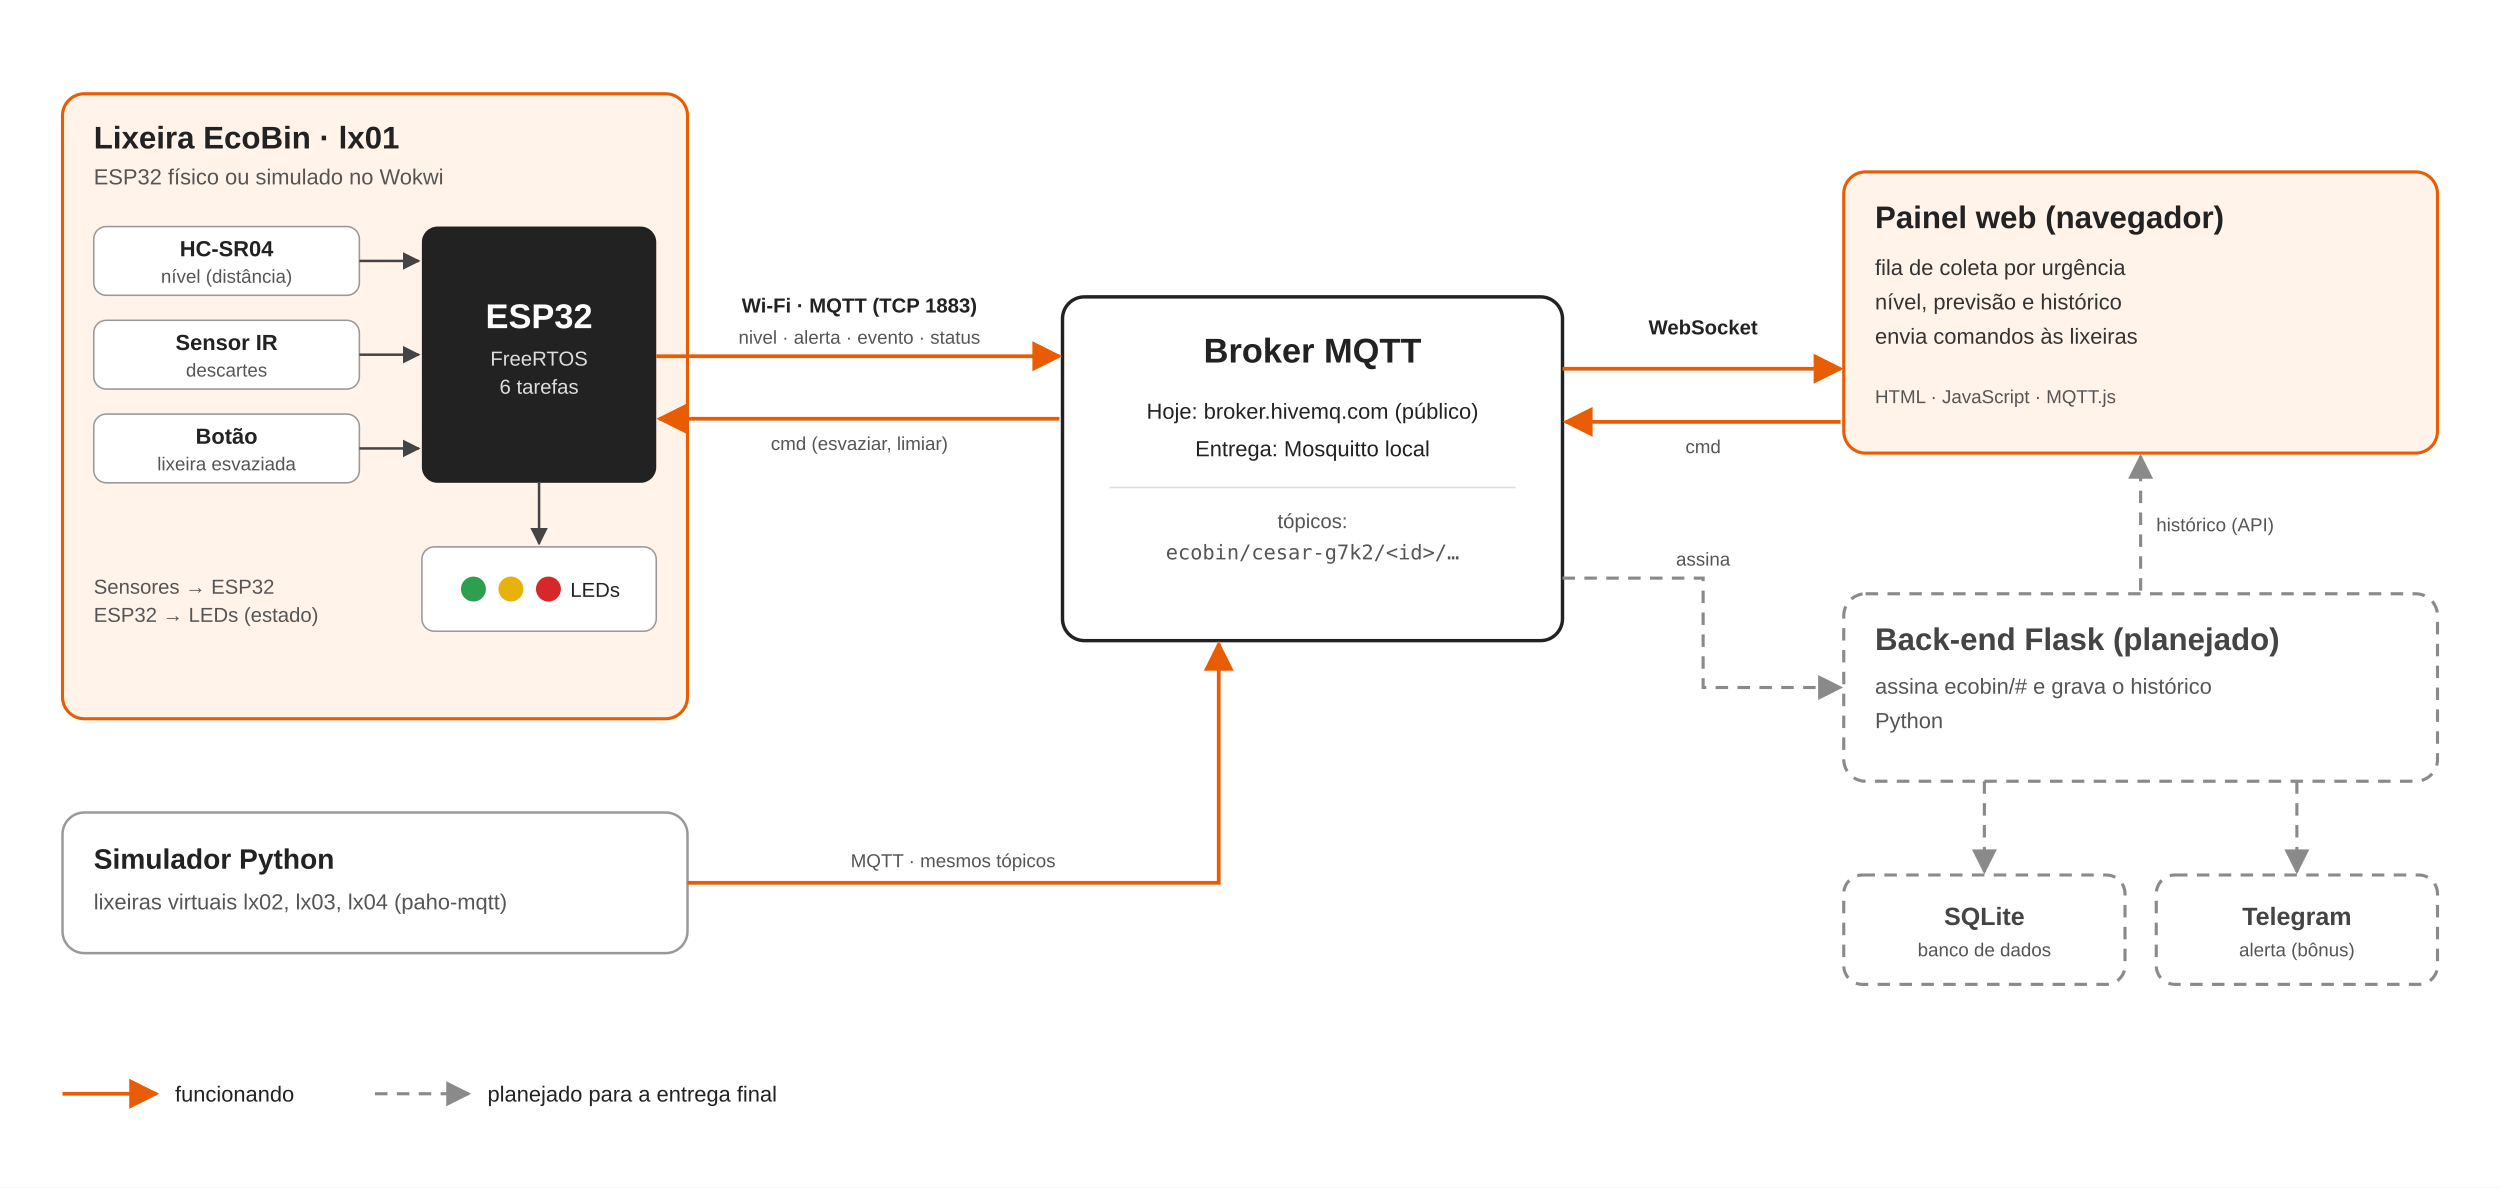
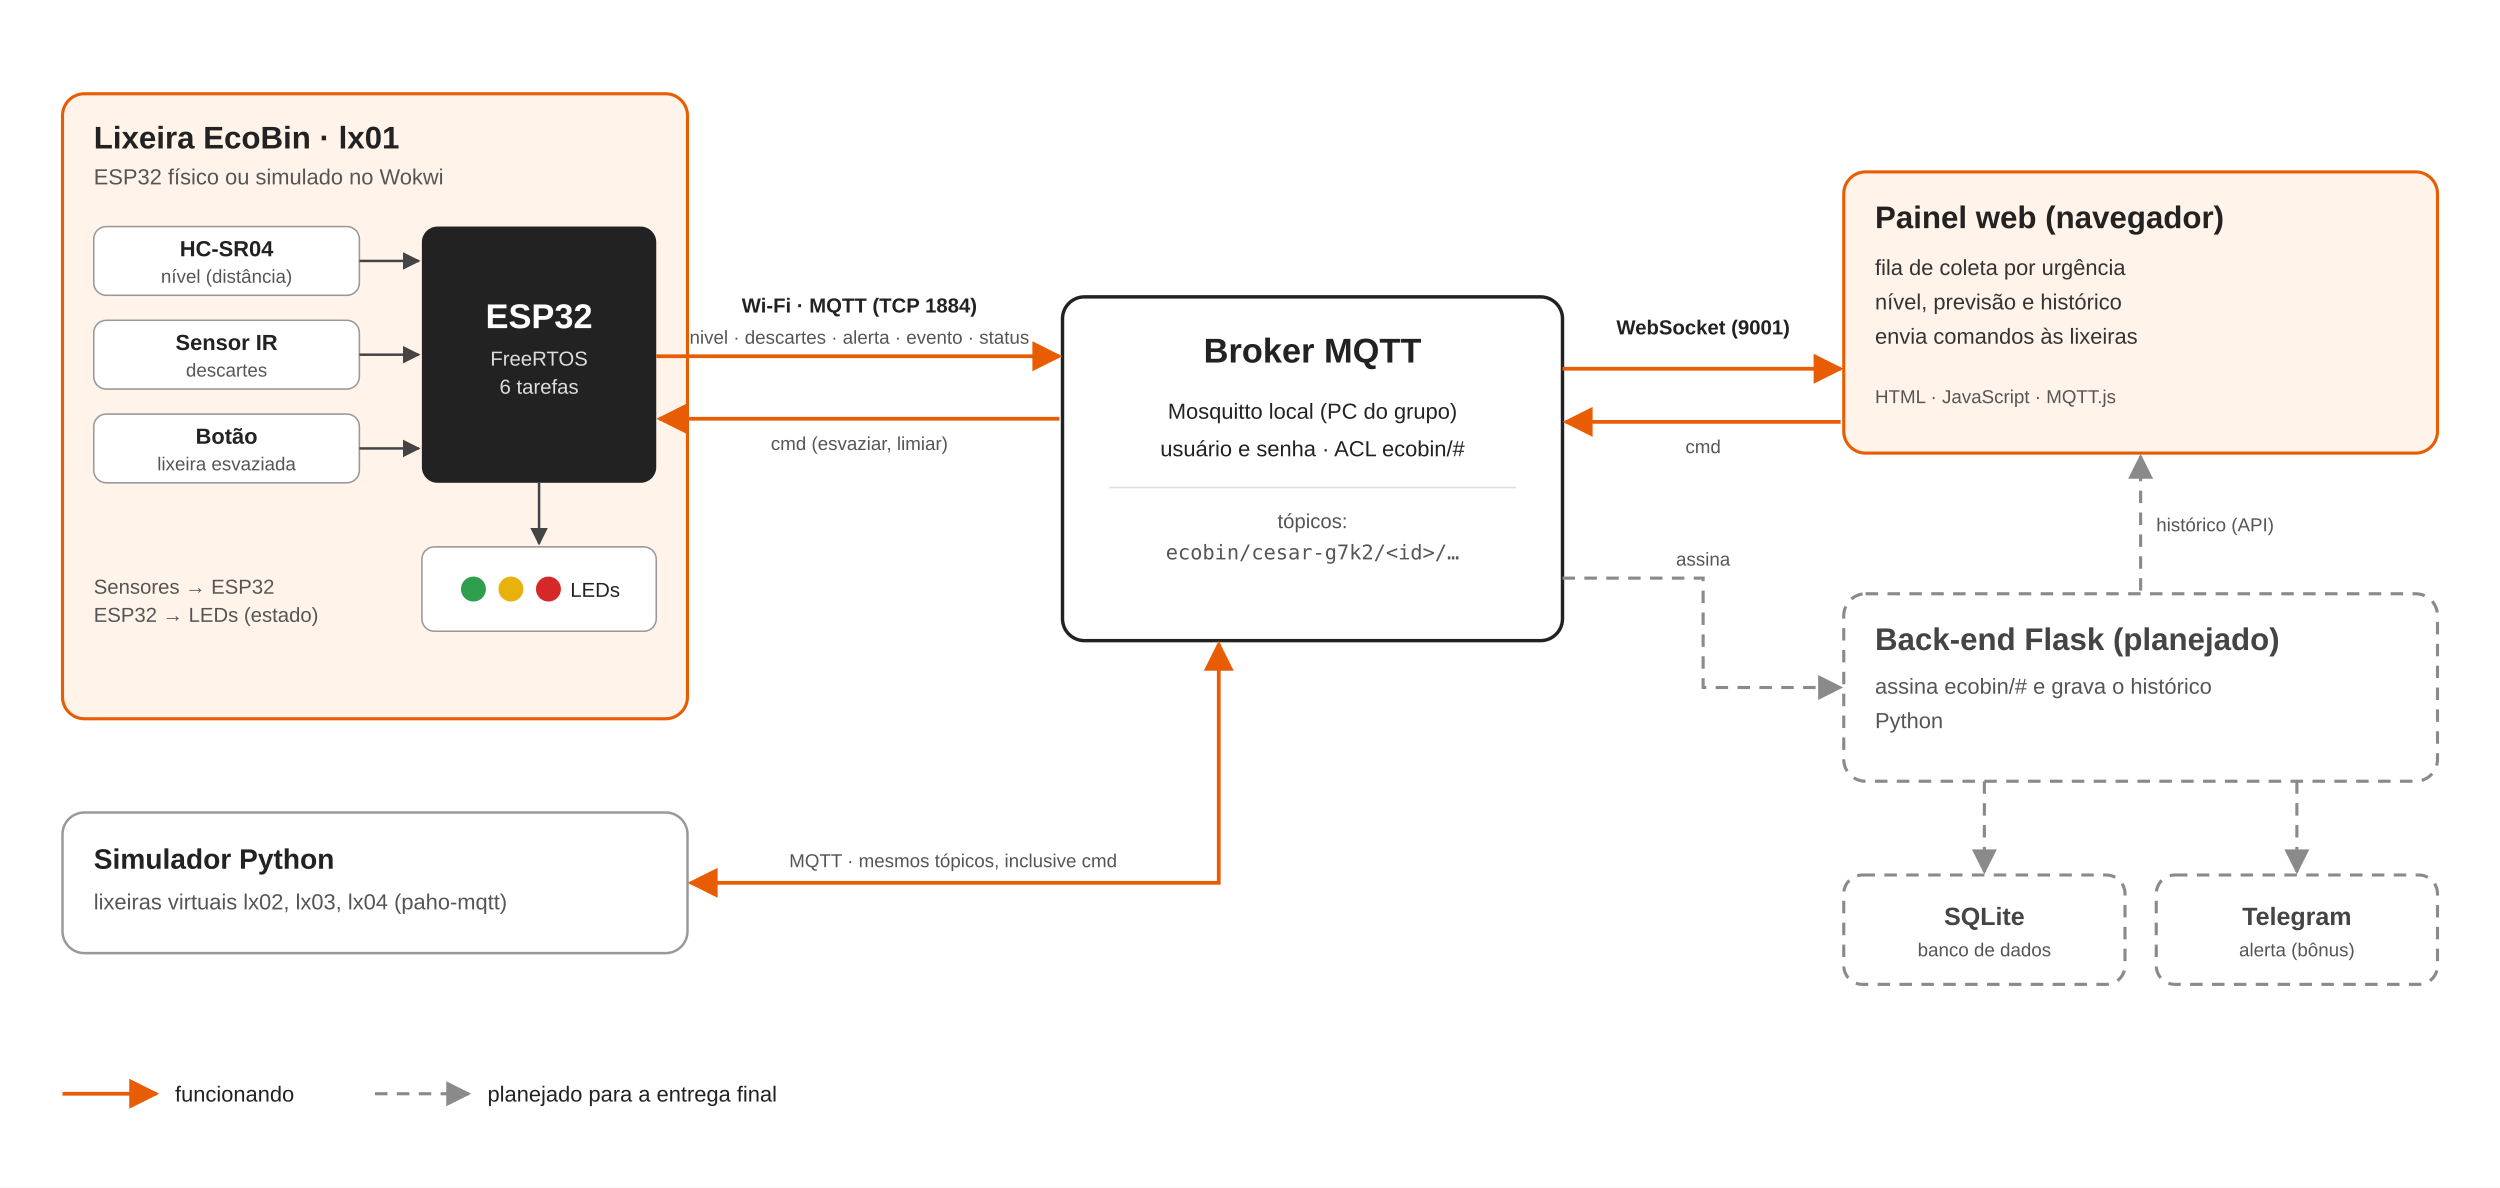
<svg xmlns="http://www.w3.org/2000/svg" width="1600" height="760" viewBox="0 0 1600 760" font-family="Segoe UI, Arial, sans-serif">
  <defs>
    <marker id="a" viewBox="0 0 10 10" refX="9" refY="5" markerWidth="8" markerHeight="8" orient="auto-start-reverse">
      <path d="M0,0 L10,5 L0,10 z" fill="#E85D04" />
    </marker>
    <marker id="g" viewBox="0 0 10 10" refX="9" refY="5" markerWidth="8" markerHeight="8" orient="auto-start-reverse">
      <path d="M0,0 L10,5 L0,10 z" fill="#8A8A8A" />
    </marker>
    <marker id="k" viewBox="0 0 10 10" refX="9" refY="5" markerWidth="7" markerHeight="7" orient="auto-start-reverse">
      <path d="M0,0 L10,5 L0,10 z" fill="#444" />
    </marker>
  </defs>
  <rect width="1600" height="760" fill="#FFFFFF" />
  <rect x="40" y="60" width="400" height="400" rx="14" fill="#FFF3EA" stroke="#E85D04" stroke-width="2" />
  <text x="60" y="95" font-size="20" font-weight="700" fill="#222">Lixeira EcoBin · lx01</text>
  <text x="60" y="118" font-size="14" fill="#555">ESP32 físico ou simulado no Wokwi</text>
  <g font-size="14" fill="#222">
    <rect x="60" y="145" width="170" height="44" rx="8" fill="#fff" stroke="#999" />
    <text x="145" y="164" text-anchor="middle" font-weight="600">HC-SR04</text>
    <text x="145" y="181" text-anchor="middle" fill="#555" font-size="12">nível (distância)</text>
    <rect x="60" y="205" width="170" height="44" rx="8" fill="#fff" stroke="#999" />
    <text x="145" y="224" text-anchor="middle" font-weight="600">Sensor IR</text>
    <text x="145" y="241" text-anchor="middle" fill="#555" font-size="12">descartes</text>
    <rect x="60" y="265" width="170" height="44" rx="8" fill="#fff" stroke="#999" />
    <text x="145" y="284" text-anchor="middle" font-weight="600">Botão</text>
    <text x="145" y="301" text-anchor="middle" fill="#555" font-size="12">lixeira esvaziada</text>
  </g>
  <g stroke="#444" stroke-width="1.6" marker-end="url(#k)">
    <line x1="230" y1="167" x2="268" y2="167" />
    <line x1="230" y1="227" x2="268" y2="227" />
    <line x1="230" y1="287" x2="268" y2="287" />
  </g>
  <rect x="270" y="145" width="150" height="164" rx="10" fill="#222" />
  <text x="345" y="210" text-anchor="middle" font-size="22" font-weight="700" fill="#fff">ESP32</text>
  <text x="345" y="234" text-anchor="middle" font-size="13" fill="#ddd">FreeRTOS</text>
  <text x="345" y="252" text-anchor="middle" font-size="13" fill="#ddd">6 tarefas</text>
  <line x1="345" y1="309" x2="345" y2="348" stroke="#444" stroke-width="1.6" marker-end="url(#k)" />
  <rect x="270" y="350" width="150" height="54" rx="8" fill="#fff" stroke="#999" />
  <circle cx="303" cy="377" r="8" fill="#2E9E4F" />
  <circle cx="327" cy="377" r="8" fill="#E8B10C" />
  <circle cx="351" cy="377" r="8" fill="#D62828" />
  <text x="365" y="382" font-size="13" fill="#222">LEDs</text>
  <text x="60" y="380" font-size="13" fill="#555">Sensores → ESP32</text>
  <text x="60" y="398" font-size="13" fill="#555">ESP32 → LEDs (estado)</text>
  <rect x="40" y="520" width="400" height="90" rx="14" fill="#fff" stroke="#999" stroke-width="1.6" />
  <text x="60" y="556" font-size="18" font-weight="700" fill="#222">Simulador Python</text>
  <text x="60" y="582" font-size="14" fill="#555">lixeiras virtuais lx02, lx03, lx04 (paho-mqtt)</text>
  <rect x="680" y="190" width="320" height="220" rx="14" fill="#fff" stroke="#222" stroke-width="2.2" />
  <text x="840" y="232" text-anchor="middle" font-size="22" font-weight="700" fill="#222">Broker MQTT</text>
-   <text x="840" y="268" text-anchor="middle" font-size="14" fill="#222">Hoje: broker.hivemq.com (público)</text>
-   <text x="840" y="292" text-anchor="middle" font-size="14" fill="#222">Entrega: Mosquitto local</text>
+   <text x="840" y="268" text-anchor="middle" font-size="14" fill="#222">Mosquitto local (PC do grupo)</text>
+   <text x="840" y="292" text-anchor="middle" font-size="14" fill="#222">usuário e senha · ACL ecobin/#</text>
  <line x1="710" y1="312" x2="970" y2="312" stroke="#ddd" />
  <text x="840" y="338" text-anchor="middle" font-size="13" fill="#555">tópicos:</text>
  <text x="840" y="358" text-anchor="middle" font-size="13" fill="#555" font-family="Consolas, monospace">ecobin/cesar-g7k2/&lt;id&gt;/…</text>
-   <text x="550" y="200" text-anchor="middle" font-size="13" font-weight="600" fill="#222">Wi-Fi · MQTT (TCP 1883)</text>
+   <text x="550" y="200" text-anchor="middle" font-size="13" font-weight="600" fill="#222">Wi-Fi · MQTT (TCP 1884)</text>
  <line x1="420" y1="228" x2="678" y2="228" stroke="#E85D04" stroke-width="2.4" marker-end="url(#a)" />
-   <text x="550" y="220" text-anchor="middle" font-size="12" fill="#555">nivel · alerta · evento · status</text>
+   <text x="550" y="220" text-anchor="middle" font-size="12" fill="#555">nivel · descartes · alerta · evento · status</text>
  <line x1="678" y1="268" x2="422" y2="268" stroke="#E85D04" stroke-width="2.4" marker-end="url(#a)" />
  <text x="550" y="288" text-anchor="middle" font-size="12" fill="#555">cmd (esvaziar, limiar)</text>
-   <path d="M440,565 H780 V412" fill="none" stroke="#E85D04" stroke-width="2.4" marker-end="url(#a)" />
-   <text x="610" y="555" text-anchor="middle" font-size="12" fill="#555">MQTT · mesmos tópicos</text>
+   <path d="M442,565 H780 V412" fill="none" stroke="#E85D04" stroke-width="2.4" marker-start="url(#a)" marker-end="url(#a)" />
+   <text x="610" y="555" text-anchor="middle" font-size="12" fill="#555">MQTT · mesmos tópicos, inclusive cmd</text>
  <rect x="1180" y="110" width="380" height="180" rx="14" fill="#FFF3EA" stroke="#E85D04" stroke-width="2" />
  <text x="1200" y="146" font-size="20" font-weight="700" fill="#222">Painel web (navegador)</text>
  <text x="1200" y="176" font-size="14" fill="#333">fila de coleta por urgência</text>
  <text x="1200" y="198" font-size="14" fill="#333">nível, previsão e histórico</text>
  <text x="1200" y="220" font-size="14" fill="#333">envia comandos às lixeiras</text>
  <text x="1200" y="258" font-size="12" fill="#555">HTML · JavaScript · MQTT.js</text>
-   <text x="1090" y="214" text-anchor="middle" font-size="13" font-weight="600" fill="#222">WebSocket</text>
+   <text x="1090" y="214" text-anchor="middle" font-size="13" font-weight="600" fill="#222">WebSocket (9001)</text>
  <line x1="1000" y1="236" x2="1178" y2="236" stroke="#E85D04" stroke-width="2.4" marker-end="url(#a)" />
  <line x1="1178" y1="270" x2="1002" y2="270" stroke="#E85D04" stroke-width="2.4" marker-end="url(#a)" />
  <text x="1090" y="290" text-anchor="middle" font-size="12" fill="#555">cmd</text>
  <rect x="1180" y="380" width="380" height="120" rx="14" fill="#fff" stroke="#8A8A8A" stroke-width="2" stroke-dasharray="8 6" />
  <text x="1200" y="416" font-size="20" font-weight="700" fill="#444">Back-end Flask (planejado)</text>
  <text x="1200" y="444" font-size="14" fill="#555">assina ecobin/# e grava o histórico</text>
  <text x="1200" y="466" font-size="14" fill="#555">Python</text>
  <path d="M1000,370 H1090 V440 H1178" fill="none" stroke="#8A8A8A" stroke-width="2" stroke-dasharray="8 6" marker-end="url(#g)" />
  <text x="1090" y="362" text-anchor="middle" font-size="12" fill="#555">assina</text>
  <line x1="1370" y1="378" x2="1370" y2="292" stroke="#8A8A8A" stroke-width="2" stroke-dasharray="8 6" marker-end="url(#g)" />
  <text x="1380" y="340" font-size="12" fill="#555">histórico (API)</text>
  <rect x="1180" y="560" width="180" height="70" rx="12" fill="#fff" stroke="#8A8A8A" stroke-width="2" stroke-dasharray="8 6" />
  <text x="1270" y="592" text-anchor="middle" font-size="16" font-weight="700" fill="#444">SQLite</text>
  <text x="1270" y="612" text-anchor="middle" font-size="12" fill="#555">banco de dados</text>
  <rect x="1380" y="560" width="180" height="70" rx="12" fill="#fff" stroke="#8A8A8A" stroke-width="2" stroke-dasharray="8 6" />
  <text x="1470" y="592" text-anchor="middle" font-size="16" font-weight="700" fill="#444">Telegram</text>
  <text x="1470" y="612" text-anchor="middle" font-size="12" fill="#555">alerta (bônus)</text>
  <line x1="1270" y1="500" x2="1270" y2="558" stroke="#8A8A8A" stroke-width="2" stroke-dasharray="8 6" marker-end="url(#g)" />
  <line x1="1470" y1="500" x2="1470" y2="558" stroke="#8A8A8A" stroke-width="2" stroke-dasharray="8 6" marker-end="url(#g)" />
  <line x1="40" y1="700" x2="100" y2="700" stroke="#E85D04" stroke-width="2.4" marker-end="url(#a)" />
  <text x="112" y="705" font-size="14" fill="#222">funcionando</text>
  <line x1="240" y1="700" x2="300" y2="700" stroke="#8A8A8A" stroke-width="2" stroke-dasharray="8 6" marker-end="url(#g)" />
  <text x="312" y="705" font-size="14" fill="#222">planejado para a entrega final</text>
</svg>
